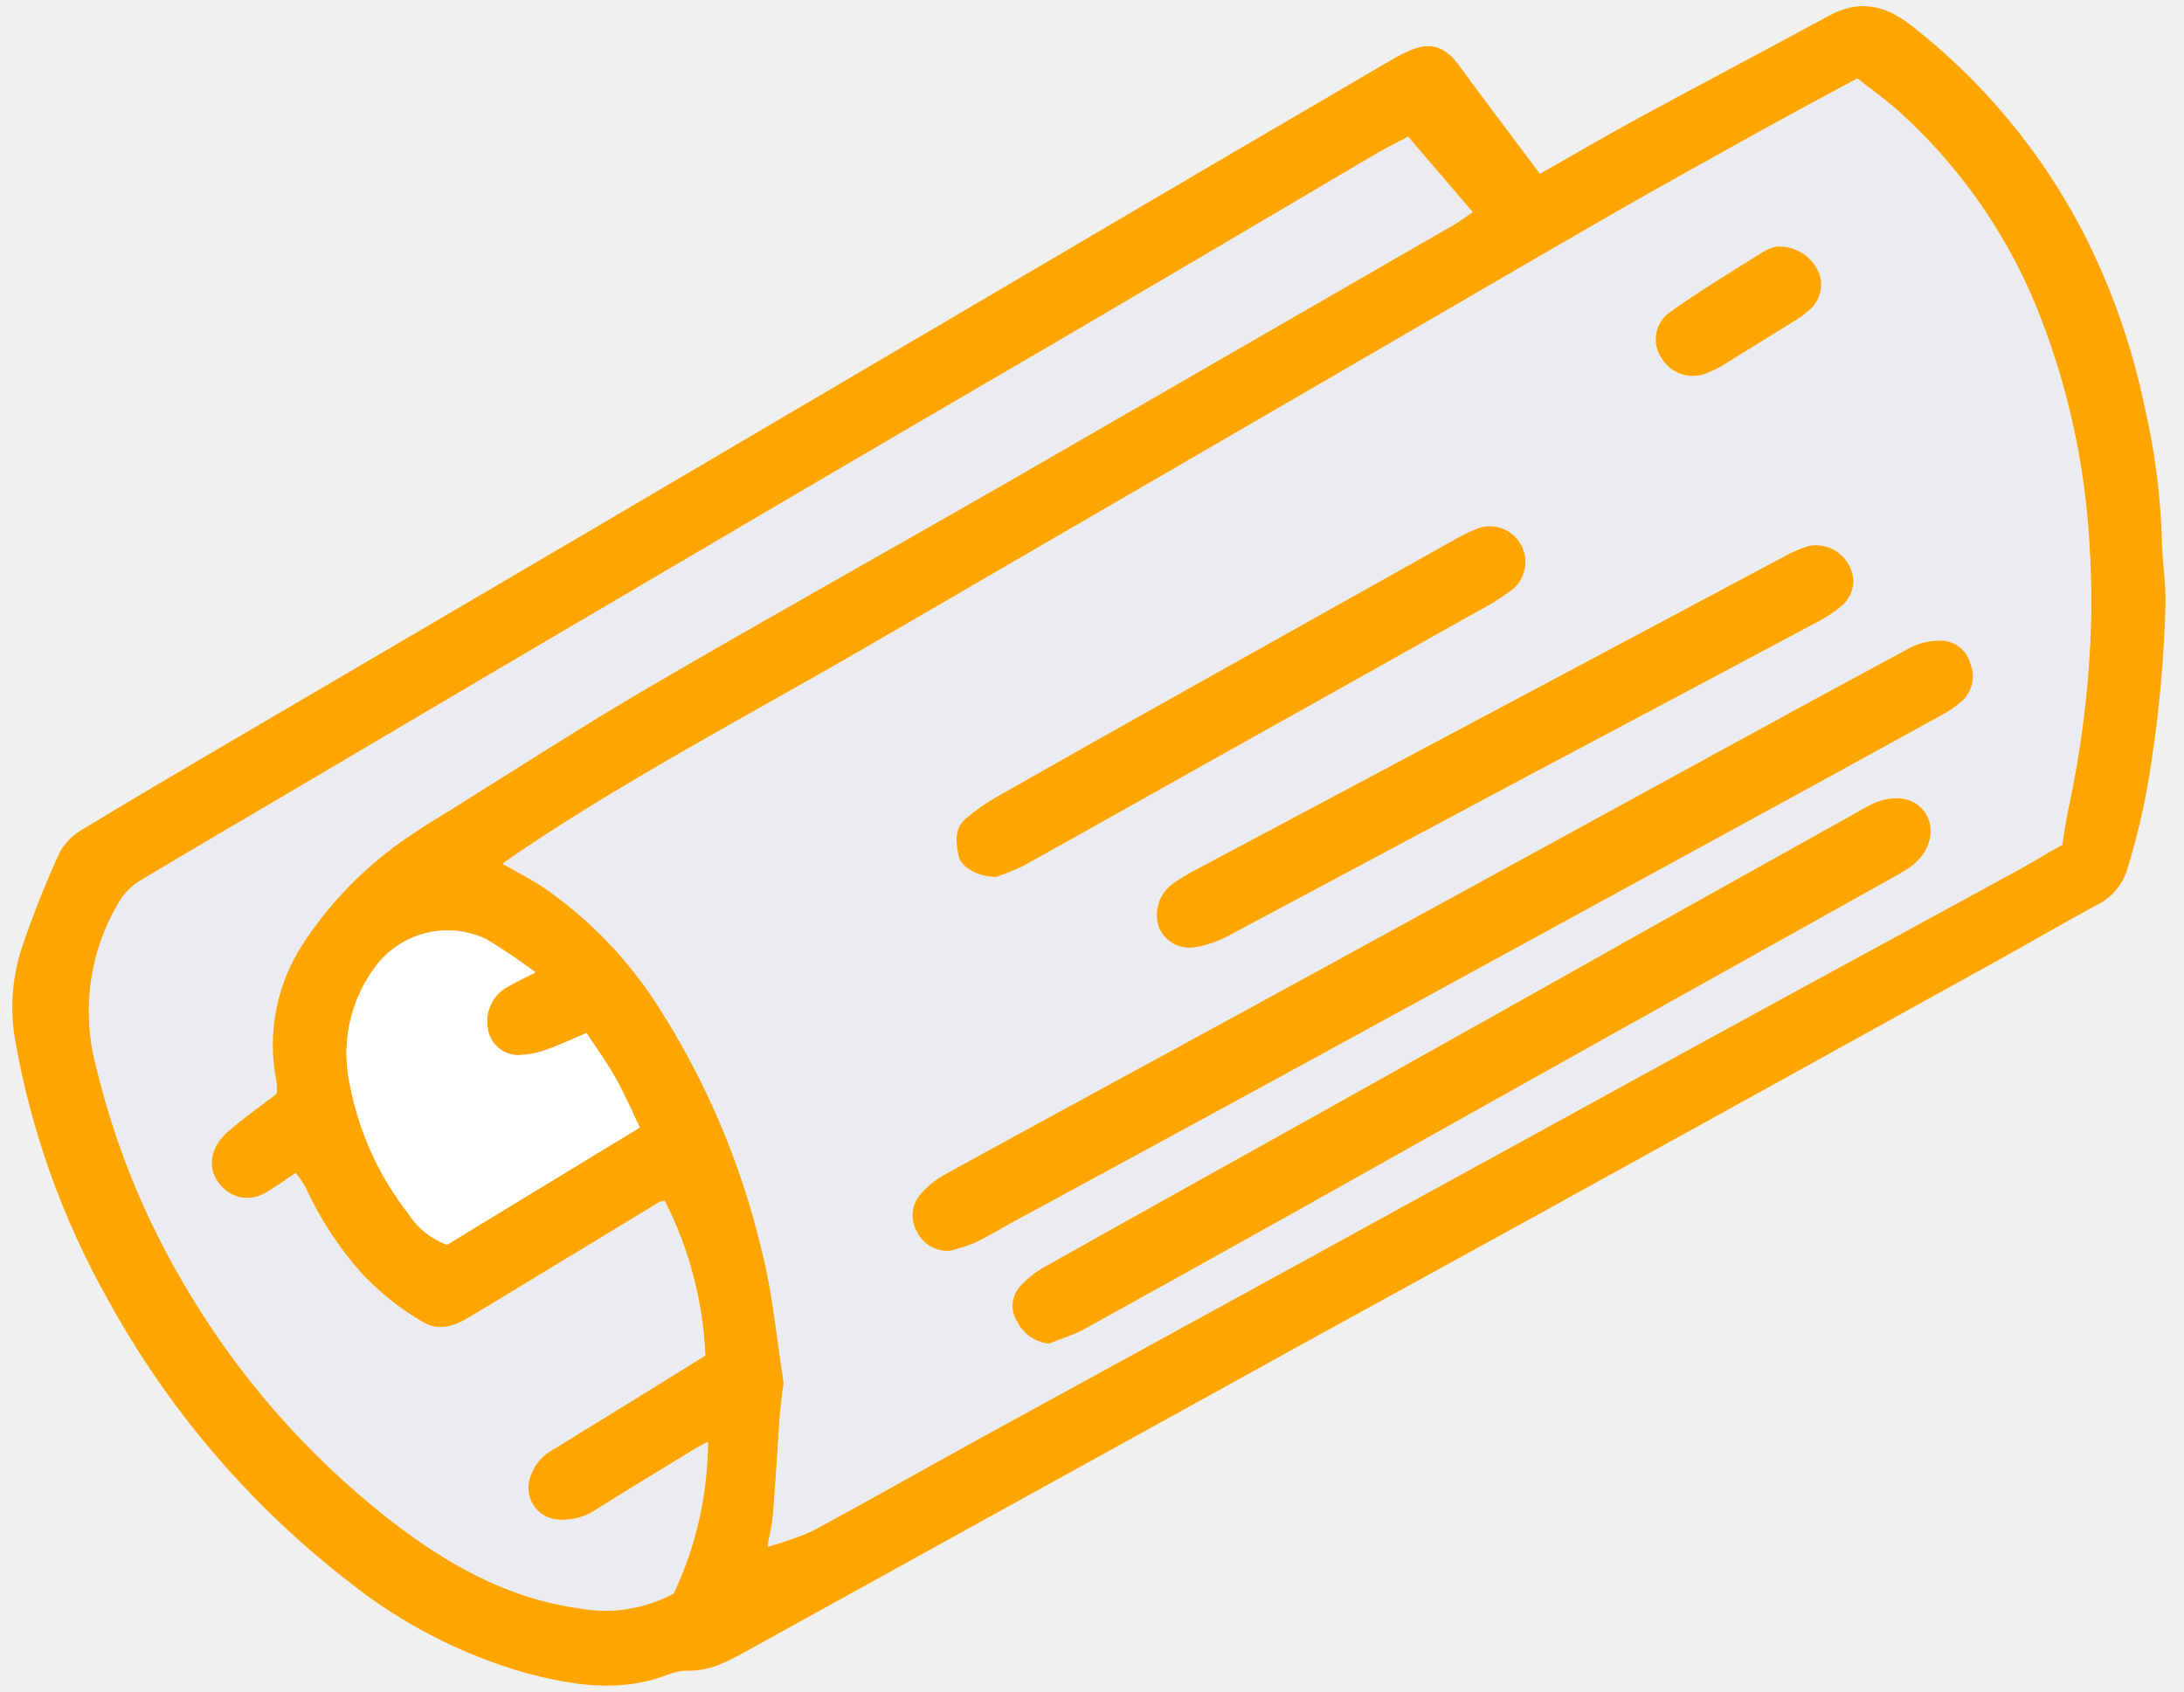
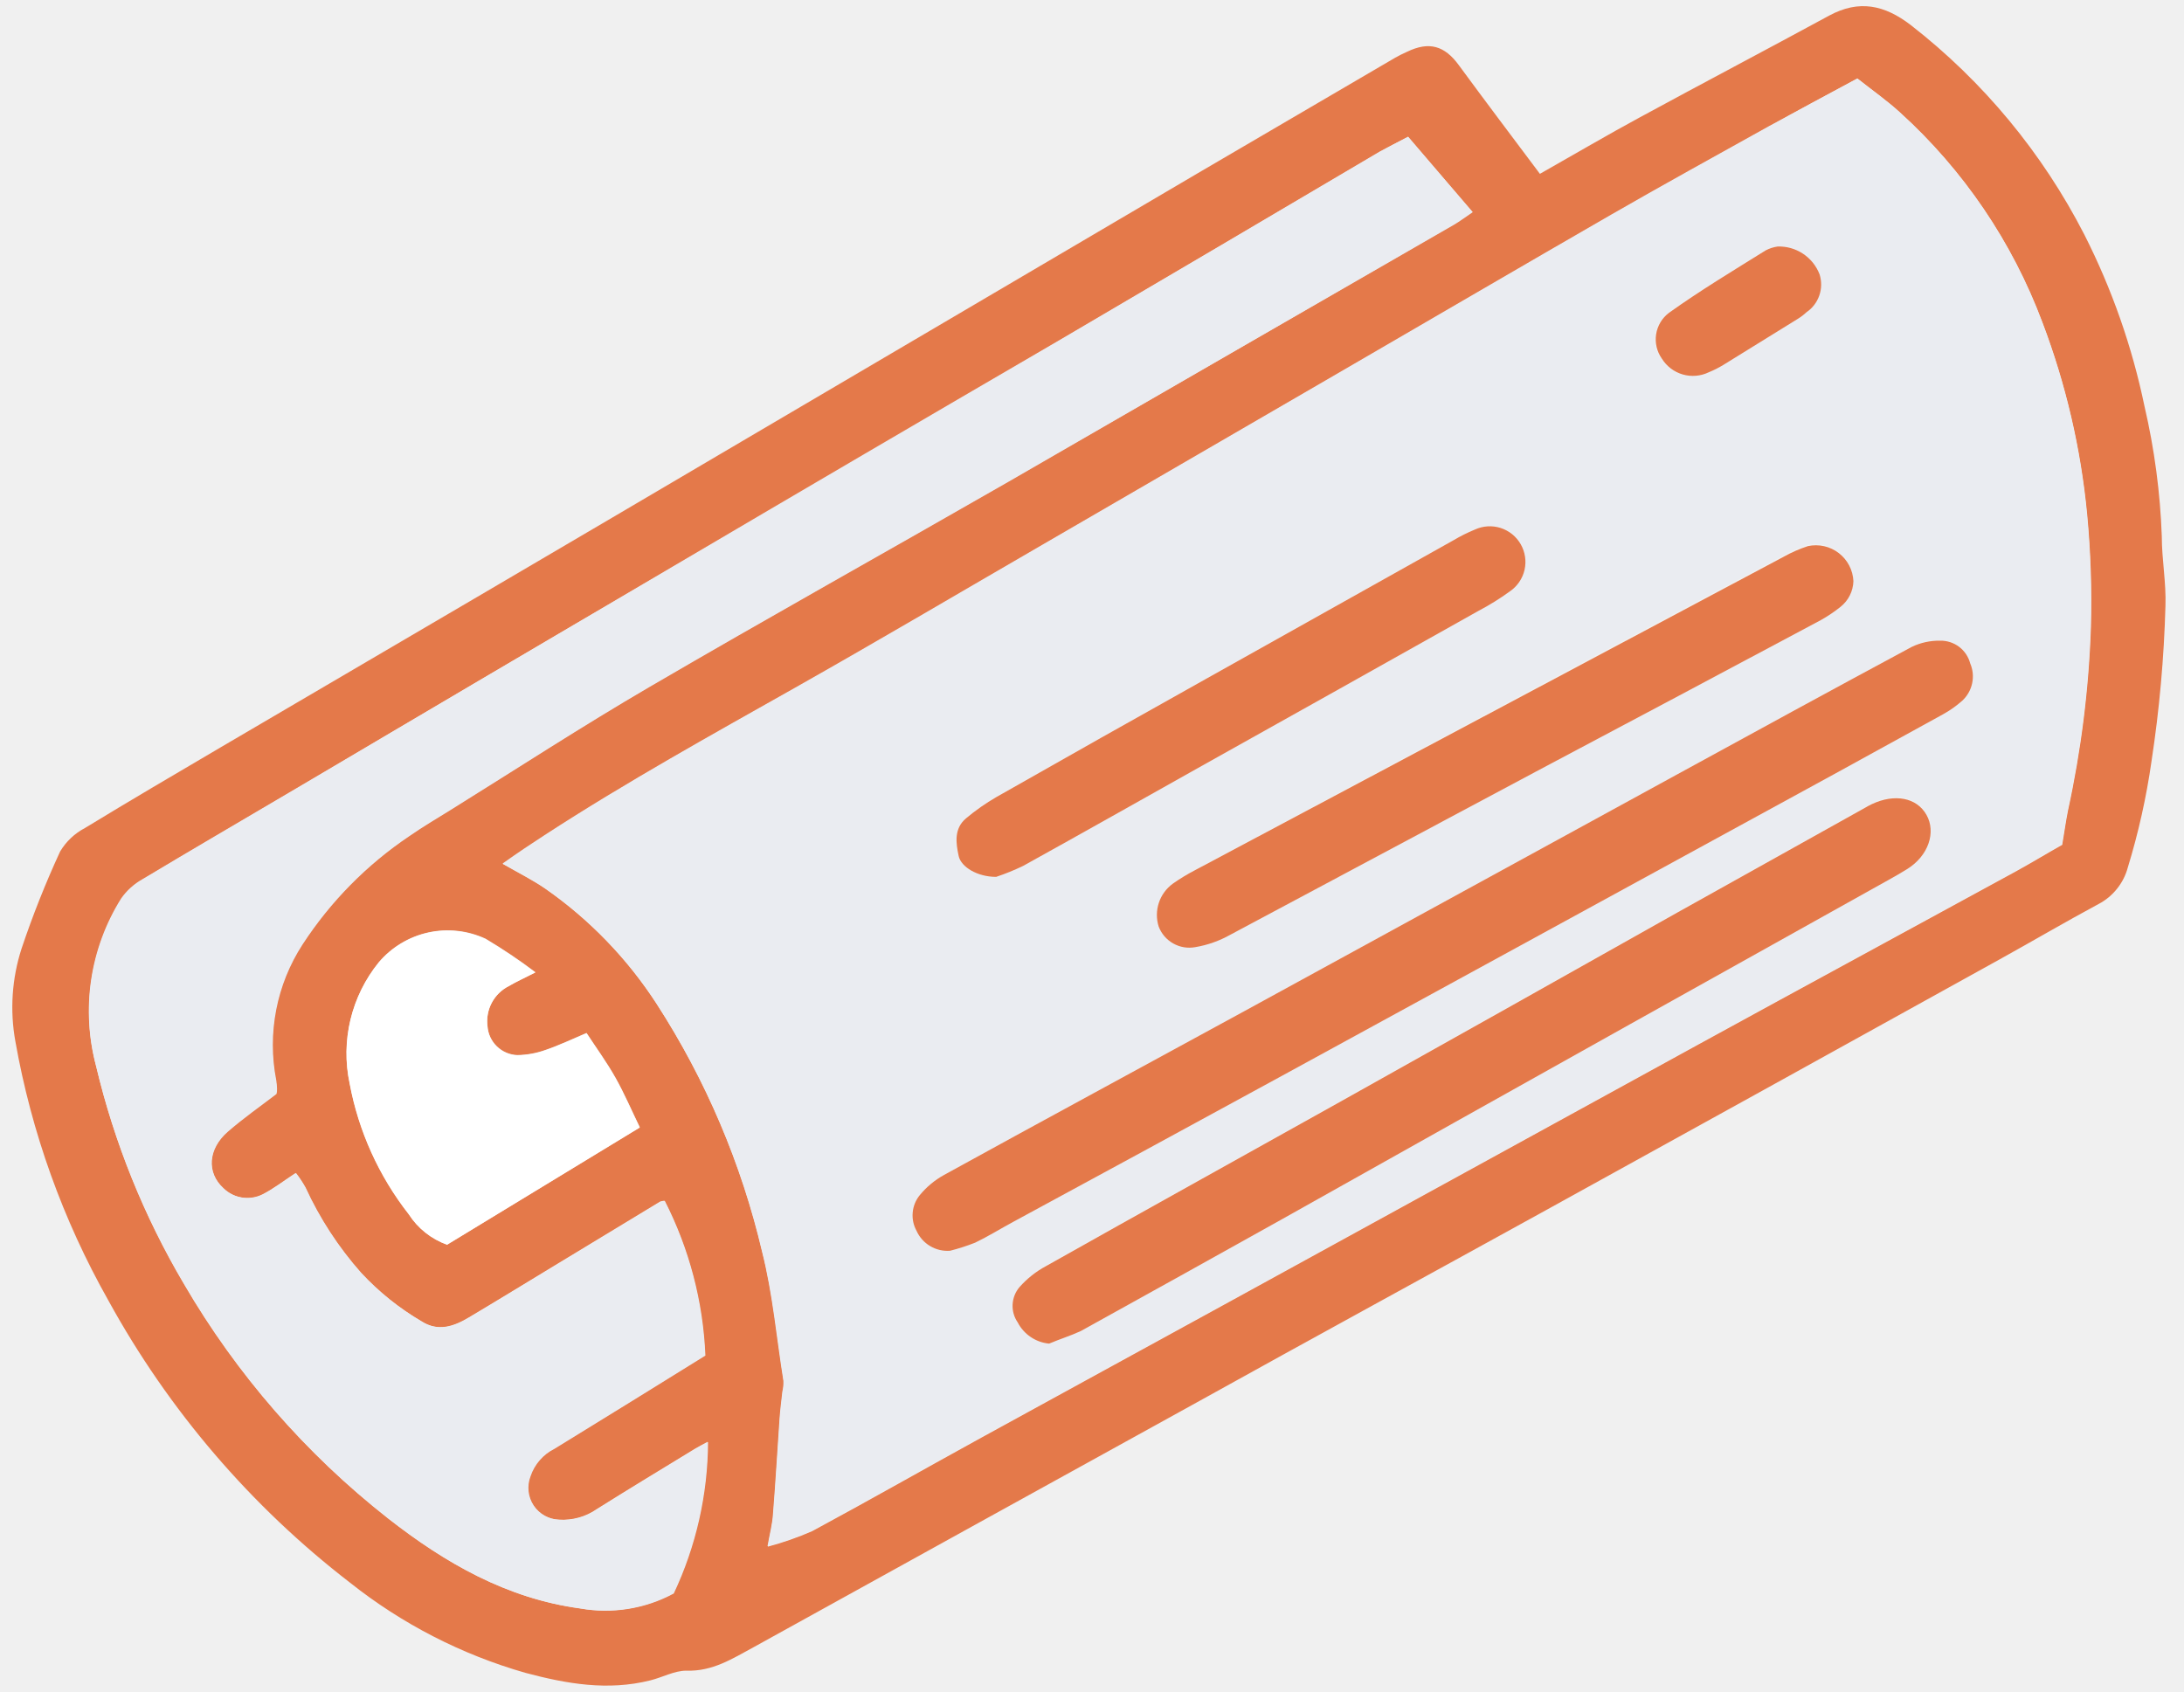
<svg xmlns="http://www.w3.org/2000/svg" width="71" height="55" viewBox="0 0 71 55" fill="none">
-   <path d="M50.061 5.652C51.22 4.996 52.251 4.388 53.303 3.819C55.353 2.705 57.418 1.619 59.469 0.505C60.434 -0.015 61.26 0.158 62.113 0.811C64.472 2.645 66.4 4.974 67.763 7.633C68.657 9.398 69.314 11.273 69.716 13.21C70.039 14.597 70.227 16.012 70.278 17.436C70.278 18.193 70.424 18.949 70.397 19.702C70.35 21.389 70.2 23.072 69.945 24.741C69.778 25.916 69.519 27.076 69.171 28.211C69.103 28.462 68.984 28.696 68.82 28.899C68.658 29.102 68.455 29.27 68.224 29.391C67.148 29.97 66.09 30.591 65.018 31.185C60.095 33.913 55.168 36.636 50.238 39.357C46.463 41.439 42.673 43.504 38.894 45.603C34.099 48.248 29.303 50.897 24.507 53.55C23.813 53.925 23.164 54.348 22.311 54.317C21.925 54.317 21.533 54.536 21.141 54.633C19.753 54.98 18.417 54.744 17.088 54.39C15.009 53.796 13.069 52.799 11.376 51.454C8.152 48.969 5.478 45.844 3.52 42.276C2.045 39.663 1.024 36.818 0.501 33.864C0.317 32.854 0.386 31.814 0.702 30.838C1.062 29.765 1.48 28.712 1.955 27.683C2.149 27.359 2.428 27.095 2.763 26.92C4.231 26.025 5.716 25.154 7.198 24.283C10.011 22.631 12.827 20.98 15.644 19.331C18.534 17.635 21.426 15.935 24.32 14.23L38.94 5.631L45.352 1.879C45.48 1.807 45.61 1.741 45.745 1.682C46.463 1.335 46.962 1.491 47.417 2.108C48.271 3.271 49.145 4.43 50.061 5.652ZM60.378 2.553C59.337 3.115 58.425 3.594 57.508 4.121C55.801 5.072 54.09 6.012 52.397 6.988C49.44 8.688 46.498 10.413 43.548 12.123L33.946 17.696C31.274 19.244 28.612 20.82 25.923 22.336C23.147 23.898 20.371 25.438 17.713 27.166C17.268 27.454 16.835 27.76 16.349 28.09C16.869 28.388 17.314 28.61 17.72 28.888C19.161 29.891 20.394 31.165 21.349 32.639C22.949 35.112 24.111 37.843 24.785 40.711C25.132 42.081 25.264 43.508 25.479 44.909C25.483 45.026 25.471 45.143 25.444 45.256C25.413 45.544 25.375 45.833 25.354 46.12C25.281 47.161 25.222 48.203 25.139 49.244C25.118 49.553 25.035 49.858 24.962 50.285C25.454 50.154 25.935 49.986 26.402 49.782C28.248 48.786 30.07 47.748 31.909 46.738C34.591 45.263 37.277 43.802 39.96 42.328C45.049 39.538 50.139 36.745 55.228 33.951C58.657 32.073 62.089 30.213 65.521 28.339C66.052 28.048 66.562 27.736 67.041 27.468C67.114 27.042 67.159 26.698 67.228 26.358C67.656 24.398 67.906 22.404 67.974 20.4C68.008 19.176 67.968 17.951 67.853 16.732C67.65 14.594 67.161 12.493 66.399 10.485C65.422 7.874 63.835 5.533 61.77 3.66C61.346 3.274 60.867 2.938 60.382 2.553H60.378ZM45.776 4.447C45.429 4.628 45.151 4.767 44.88 4.926C41.389 6.981 37.898 9.036 34.407 11.093C30.243 13.54 26.07 15.985 21.887 18.425C17.704 20.866 13.54 23.319 9.395 25.785C7.812 26.719 6.226 27.642 4.654 28.586C4.379 28.74 4.141 28.955 3.96 29.214C3.454 30.015 3.119 30.912 2.975 31.849C2.831 32.786 2.882 33.742 3.124 34.659C3.714 37.152 4.677 39.542 5.98 41.748C7.689 44.681 9.938 47.265 12.608 49.362C14.458 50.809 16.467 51.968 18.854 52.29C19.892 52.473 20.96 52.301 21.887 51.801C22.613 50.261 22.993 48.58 23.001 46.877C22.807 46.985 22.706 47.033 22.609 47.092C21.54 47.745 20.468 48.393 19.406 49.06C19.046 49.312 18.61 49.435 18.171 49.407C18.004 49.402 17.841 49.357 17.696 49.276C17.55 49.195 17.426 49.081 17.334 48.942C17.242 48.803 17.184 48.645 17.166 48.479C17.148 48.314 17.17 48.146 17.23 47.991C17.362 47.601 17.643 47.279 18.011 47.096L20.541 45.538L22.914 44.066C22.841 42.315 22.392 40.6 21.596 39.038C21.55 39.043 21.505 39.053 21.46 39.066L18.025 41.148C17.102 41.706 16.186 42.272 15.249 42.827C14.759 43.122 14.242 43.306 13.698 42.959C12.968 42.532 12.305 42 11.73 41.38C10.993 40.549 10.383 39.614 9.919 38.604C9.828 38.44 9.725 38.284 9.61 38.136C9.214 38.396 8.891 38.649 8.534 38.83C8.325 38.934 8.089 38.97 7.859 38.933C7.629 38.897 7.416 38.789 7.25 38.625C6.712 38.122 6.747 37.351 7.389 36.789C7.892 36.352 8.43 35.967 8.971 35.561C8.971 35.498 8.989 35.443 8.989 35.384C8.986 35.297 8.978 35.21 8.964 35.124C8.664 33.592 8.971 32.004 9.821 30.696C10.73 29.302 11.911 28.105 13.292 27.177C13.722 26.878 14.177 26.608 14.621 26.334C16.776 24.994 18.903 23.61 21.089 22.333C24.965 20.07 28.887 17.884 32.78 15.649C37.608 12.873 42.432 10.09 47.251 7.3C47.441 7.189 47.618 7.053 47.861 6.89L45.776 4.447ZM14.534 40.468L20.801 36.65C20.523 36.078 20.294 35.543 20.01 35.037C19.725 34.53 19.392 34.076 19.069 33.583C18.598 33.781 18.181 33.982 17.744 34.131C17.445 34.239 17.131 34.297 16.814 34.301C16.565 34.291 16.329 34.188 16.151 34.014C15.973 33.84 15.865 33.606 15.849 33.357C15.816 33.095 15.865 32.828 15.99 32.595C16.114 32.361 16.307 32.172 16.543 32.053C16.779 31.914 17.032 31.799 17.407 31.608C16.887 31.215 16.346 30.852 15.787 30.519C15.204 30.249 14.55 30.177 13.923 30.315C13.296 30.453 12.732 30.793 12.316 31.282C11.875 31.826 11.56 32.462 11.396 33.144C11.232 33.825 11.223 34.535 11.369 35.221C11.659 36.772 12.319 38.23 13.292 39.472C13.584 39.932 14.021 40.282 14.534 40.468Z" fill="orange" />
+   <path d="M50.061 5.652C51.22 4.996 52.251 4.388 53.303 3.819C55.353 2.705 57.418 1.619 59.469 0.505C60.434 -0.015 61.26 0.158 62.113 0.811C64.472 2.645 66.4 4.974 67.763 7.633C68.657 9.398 69.314 11.273 69.716 13.21C70.039 14.597 70.227 16.012 70.278 17.436C70.278 18.193 70.424 18.949 70.397 19.702C70.35 21.389 70.2 23.072 69.945 24.741C69.778 25.916 69.519 27.076 69.171 28.211C69.103 28.462 68.984 28.696 68.82 28.899C68.658 29.102 68.455 29.27 68.224 29.391C67.148 29.97 66.09 30.591 65.018 31.185C60.095 33.913 55.168 36.636 50.238 39.357C46.463 41.439 42.673 43.504 38.894 45.603C34.099 48.248 29.303 50.897 24.507 53.55C23.813 53.925 23.164 54.348 22.311 54.317C21.925 54.317 21.533 54.536 21.141 54.633C19.753 54.98 18.417 54.744 17.088 54.39C15.009 53.796 13.069 52.799 11.376 51.454C8.152 48.969 5.478 45.844 3.52 42.276C2.045 39.663 1.024 36.818 0.501 33.864C0.317 32.854 0.386 31.814 0.702 30.838C1.062 29.765 1.48 28.712 1.955 27.683C2.149 27.359 2.428 27.095 2.763 26.92C4.231 26.025 5.716 25.154 7.198 24.283C10.011 22.631 12.827 20.98 15.644 19.331C18.534 17.635 21.426 15.935 24.32 14.23L38.94 5.631L45.352 1.879C45.48 1.807 45.61 1.741 45.745 1.682C46.463 1.335 46.962 1.491 47.417 2.108C48.271 3.271 49.145 4.43 50.061 5.652ZM60.378 2.553C59.337 3.115 58.425 3.594 57.508 4.121C55.801 5.072 54.09 6.012 52.397 6.988C49.44 8.688 46.498 10.413 43.548 12.123L33.946 17.696C31.274 19.244 28.612 20.82 25.923 22.336C23.147 23.898 20.371 25.438 17.713 27.166C17.268 27.454 16.835 27.76 16.349 28.09C16.869 28.388 17.314 28.61 17.72 28.888C19.161 29.891 20.394 31.165 21.349 32.639C22.949 35.112 24.111 37.843 24.785 40.711C25.132 42.081 25.264 43.508 25.479 44.909C25.483 45.026 25.471 45.143 25.444 45.256C25.413 45.544 25.375 45.833 25.354 46.12C25.281 47.161 25.222 48.203 25.139 49.244C25.118 49.553 25.035 49.858 24.962 50.285C25.454 50.154 25.935 49.986 26.402 49.782C28.248 48.786 30.07 47.748 31.909 46.738C34.591 45.263 37.277 43.802 39.96 42.328C45.049 39.538 50.139 36.745 55.228 33.951C58.657 32.073 62.089 30.213 65.521 28.339C66.052 28.048 66.562 27.736 67.041 27.468C67.114 27.042 67.159 26.698 67.228 26.358C67.656 24.398 67.906 22.404 67.974 20.4C68.008 19.176 67.968 17.951 67.853 16.732C67.65 14.594 67.161 12.493 66.399 10.485C65.422 7.874 63.835 5.533 61.77 3.66C61.346 3.274 60.867 2.938 60.382 2.553H60.378ZM45.776 4.447C45.429 4.628 45.151 4.767 44.88 4.926C41.389 6.981 37.898 9.036 34.407 11.093C30.243 13.54 26.07 15.985 21.887 18.425C17.704 20.866 13.54 23.319 9.395 25.785C7.812 26.719 6.226 27.642 4.654 28.586C4.379 28.74 4.141 28.955 3.96 29.214C3.454 30.015 3.119 30.912 2.975 31.849C2.831 32.786 2.882 33.742 3.124 34.659C3.714 37.152 4.677 39.542 5.98 41.748C7.689 44.681 9.938 47.265 12.608 49.362C14.458 50.809 16.467 51.968 18.854 52.29C19.892 52.473 20.96 52.301 21.887 51.801C22.613 50.261 22.993 48.58 23.001 46.877C22.807 46.985 22.706 47.033 22.609 47.092C21.54 47.745 20.468 48.393 19.406 49.06C19.046 49.312 18.61 49.435 18.171 49.407C18.004 49.402 17.841 49.357 17.696 49.276C17.55 49.195 17.426 49.081 17.334 48.942C17.242 48.803 17.184 48.645 17.166 48.479C17.148 48.314 17.17 48.146 17.23 47.991C17.362 47.601 17.643 47.279 18.011 47.096L20.541 45.538L22.914 44.066C22.841 42.315 22.392 40.6 21.596 39.038C21.55 39.043 21.505 39.053 21.46 39.066L18.025 41.148C17.102 41.706 16.186 42.272 15.249 42.827C14.759 43.122 14.242 43.306 13.698 42.959C12.968 42.532 12.305 42 11.73 41.38C10.993 40.549 10.383 39.614 9.919 38.604C9.828 38.44 9.725 38.284 9.61 38.136C9.214 38.396 8.891 38.649 8.534 38.83C8.325 38.934 8.089 38.97 7.859 38.933C7.629 38.897 7.416 38.789 7.25 38.625C6.712 38.122 6.747 37.351 7.389 36.789C7.892 36.352 8.43 35.967 8.971 35.561C8.971 35.498 8.989 35.443 8.989 35.384C8.986 35.297 8.978 35.21 8.964 35.124C8.664 33.592 8.971 32.004 9.821 30.696C10.73 29.302 11.911 28.105 13.292 27.177C13.722 26.878 14.177 26.608 14.621 26.334C16.776 24.994 18.903 23.61 21.089 22.333C24.965 20.07 28.887 17.884 32.78 15.649C37.608 12.873 42.432 10.09 47.251 7.3C47.441 7.189 47.618 7.053 47.861 6.89L45.776 4.447ZM14.534 40.468L20.801 36.65C20.523 36.078 20.294 35.543 20.01 35.037C19.725 34.53 19.392 34.076 19.069 33.583C18.598 33.781 18.181 33.982 17.744 34.131C17.445 34.239 17.131 34.297 16.814 34.301C16.565 34.291 16.329 34.188 16.151 34.014C15.973 33.84 15.865 33.606 15.849 33.357C15.816 33.095 15.865 32.828 15.99 32.595C16.114 32.361 16.307 32.172 16.543 32.053C16.779 31.914 17.032 31.799 17.407 31.608C16.887 31.215 16.346 30.852 15.787 30.519C15.204 30.249 14.55 30.177 13.923 30.315C13.296 30.453 12.732 30.793 12.316 31.282C11.875 31.826 11.56 32.462 11.396 33.144C11.232 33.825 11.223 34.535 11.369 35.221C11.659 36.772 12.319 38.23 13.292 39.472C13.584 39.932 14.021 40.282 14.534 40.468Z" fill="#e4794a" />
  <path d="M60.382 2.553C60.871 2.938 61.35 3.274 61.77 3.66C63.829 5.53 65.413 7.866 66.388 10.472C67.151 12.479 67.64 14.58 67.842 16.718C67.957 17.937 67.998 19.162 67.964 20.386C67.896 22.39 67.646 24.385 67.218 26.344C67.148 26.691 67.103 27.038 67.03 27.454C66.562 27.722 66.041 28.034 65.51 28.326C62.078 30.199 58.647 32.059 55.218 33.937C50.128 36.727 45.039 39.519 39.949 42.314C37.267 43.789 34.581 45.249 31.899 46.724C30.059 47.734 28.238 48.772 26.391 49.768C25.925 49.972 25.443 50.14 24.951 50.271C25.024 49.858 25.108 49.553 25.128 49.23C25.212 48.189 25.271 47.148 25.343 46.107C25.364 45.819 25.402 45.531 25.434 45.242C25.461 45.129 25.473 45.012 25.468 44.895C25.243 43.508 25.121 42.067 24.774 40.697C24.101 37.829 22.939 35.099 21.339 32.625C20.384 31.151 19.151 29.877 17.709 28.874C17.303 28.596 16.859 28.374 16.338 28.076C16.824 27.729 17.258 27.441 17.702 27.153C20.371 25.418 23.147 23.884 25.913 22.322C28.602 20.802 31.264 19.23 33.935 17.683L43.538 12.11C46.487 10.399 49.437 8.674 52.386 6.974C54.08 5.999 55.791 5.058 57.498 4.107C58.424 3.611 59.341 3.115 60.382 2.553ZM30.885 40.665C31.163 40.592 31.435 40.5 31.701 40.391C32.121 40.19 32.516 39.944 32.926 39.721C35.845 38.135 38.764 36.549 41.681 34.964C46.491 32.34 51.298 29.714 56.103 27.083C58.456 25.797 60.807 24.508 63.158 23.218C63.387 23.092 63.601 22.941 63.796 22.766C63.958 22.615 64.069 22.418 64.114 22.201C64.16 21.984 64.137 21.759 64.049 21.555C63.993 21.341 63.865 21.151 63.688 21.018C63.51 20.884 63.293 20.814 63.071 20.82C62.753 20.814 62.438 20.883 62.151 21.021C59.559 22.409 56.977 23.825 54.396 25.237L40.439 32.871C37.191 34.645 33.935 36.404 30.694 38.188C30.39 38.355 30.12 38.579 29.9 38.847C29.769 39.008 29.689 39.204 29.671 39.411C29.652 39.617 29.696 39.825 29.796 40.006C29.887 40.215 30.041 40.391 30.236 40.509C30.431 40.627 30.658 40.682 30.885 40.665ZM34.095 43.684C34.442 43.539 34.789 43.428 35.136 43.251C37.306 42.055 39.47 40.852 41.629 39.642C45.416 37.52 49.202 35.399 52.987 33.277C55.578 31.825 58.172 30.376 60.77 28.933C61.176 28.707 61.593 28.492 61.988 28.239C62.7 27.802 62.96 27.052 62.627 26.465C62.294 25.879 61.586 25.771 60.853 26.119C60.774 26.157 60.697 26.198 60.621 26.243L54.517 29.651C50.836 31.719 47.153 33.786 43.468 35.852C40.317 37.615 37.156 39.364 34.008 41.137C33.678 41.322 33.384 41.566 33.141 41.856C33.008 42.013 32.929 42.21 32.919 42.417C32.908 42.623 32.965 42.827 33.082 42.997C33.181 43.188 33.327 43.351 33.506 43.471C33.685 43.591 33.891 43.665 34.106 43.684H34.095ZM60.243 18.897C60.241 18.716 60.199 18.537 60.12 18.374C60.041 18.211 59.926 18.068 59.785 17.954C59.643 17.841 59.478 17.761 59.302 17.719C59.125 17.677 58.942 17.676 58.764 17.714C58.49 17.803 58.225 17.919 57.973 18.061C55.584 19.335 53.195 20.608 50.807 21.878L38.867 28.267C38.608 28.4 38.359 28.551 38.12 28.718C37.909 28.873 37.752 29.09 37.67 29.338C37.587 29.587 37.585 29.855 37.663 30.106C37.751 30.341 37.919 30.538 38.138 30.661C38.357 30.784 38.613 30.826 38.86 30.779C39.258 30.711 39.642 30.575 39.994 30.376C43.312 28.616 46.625 26.847 49.933 25.07C53.017 23.43 56.101 21.79 59.184 20.15C59.413 20.023 59.63 19.877 59.833 19.713C59.958 19.615 60.06 19.491 60.132 19.351C60.205 19.21 60.246 19.055 60.253 18.897H60.243ZM32.374 28.509C32.678 28.406 32.974 28.283 33.262 28.142C35.199 27.069 37.125 25.98 39.057 24.897C42.065 23.218 45.062 21.538 48.049 19.858C48.411 19.669 48.759 19.453 49.09 19.213C49.329 19.048 49.497 18.799 49.562 18.516C49.626 18.233 49.582 17.936 49.438 17.684C49.294 17.432 49.061 17.243 48.784 17.155C48.508 17.067 48.208 17.085 47.945 17.207C47.705 17.306 47.473 17.422 47.251 17.554L39.241 22.034C36.958 23.318 34.675 24.605 32.391 25.896C32.042 26.098 31.711 26.33 31.402 26.59C31.01 26.938 31.055 27.389 31.166 27.815C31.232 28.19 31.774 28.492 32.384 28.509H32.374ZM57.776 8.015C57.635 8.033 57.499 8.075 57.373 8.14C56.332 8.802 55.246 9.444 54.229 10.17C54.005 10.339 53.855 10.589 53.811 10.867C53.768 11.145 53.834 11.429 53.996 11.658C54.151 11.908 54.392 12.092 54.675 12.174C54.957 12.256 55.259 12.231 55.523 12.102C55.686 12.037 55.842 11.958 55.992 11.867C56.811 11.367 57.62 10.866 58.421 10.364C58.52 10.302 58.613 10.232 58.699 10.152C58.893 10.02 59.04 9.829 59.117 9.607C59.194 9.385 59.197 9.144 59.125 8.92C59.022 8.65 58.838 8.419 58.598 8.257C58.359 8.095 58.075 8.01 57.786 8.015H57.776Z" fill="#EAECF1" />
  <path d="M45.776 4.447L47.879 6.897C47.636 7.06 47.459 7.196 47.268 7.307C42.444 10.083 37.621 12.866 32.797 15.656C28.904 17.891 24.983 20.077 21.106 22.34C18.92 23.616 16.793 25.001 14.638 26.341C14.194 26.615 13.739 26.885 13.309 27.184C11.928 28.112 10.748 29.309 9.839 30.703C8.989 32.011 8.681 33.599 8.982 35.13C8.995 35.217 9.003 35.304 9.006 35.391C9.006 35.45 9.006 35.505 8.989 35.568C8.458 35.974 7.909 36.359 7.406 36.796C6.764 37.358 6.712 38.129 7.267 38.632C7.433 38.796 7.646 38.904 7.877 38.94C8.107 38.977 8.343 38.941 8.551 38.837C8.898 38.649 9.245 38.396 9.627 38.143C9.742 38.291 9.845 38.447 9.936 38.611C10.4 39.621 11.01 40.556 11.747 41.387C12.323 42.007 12.986 42.538 13.715 42.966C14.26 43.313 14.777 43.129 15.266 42.834C16.193 42.279 17.109 41.713 18.042 41.155L21.478 39.073C21.522 39.06 21.567 39.05 21.613 39.045C22.409 40.607 22.859 42.322 22.932 44.073L20.558 45.544L18.028 47.103C17.66 47.286 17.379 47.608 17.248 47.998C17.188 48.153 17.166 48.321 17.184 48.486C17.202 48.652 17.259 48.81 17.351 48.949C17.444 49.088 17.568 49.202 17.713 49.283C17.859 49.364 18.021 49.409 18.188 49.414C18.627 49.441 19.063 49.319 19.423 49.067C20.485 48.4 21.558 47.752 22.626 47.099C22.724 47.04 22.824 46.992 23.018 46.884C23.01 48.587 22.63 50.267 21.904 51.808C20.977 52.308 19.909 52.48 18.872 52.297C16.481 51.975 14.471 50.816 12.625 49.369C9.955 47.272 7.707 44.688 5.997 41.755C4.688 39.548 3.719 37.155 3.124 34.659C2.878 33.744 2.824 32.788 2.963 31.852C3.103 30.915 3.434 30.017 3.936 29.214C4.117 28.955 4.354 28.74 4.63 28.586C6.202 27.642 7.788 26.719 9.37 25.785C13.534 23.333 17.699 20.88 21.863 18.425C26.027 15.971 30.201 13.527 34.383 11.093C37.879 9.043 41.37 6.988 44.856 4.926C45.151 4.767 45.439 4.628 45.776 4.447Z" fill="#EAECF1" />
  <path d="M14.534 40.468C14.021 40.286 13.583 39.939 13.288 39.482C12.315 38.24 11.656 36.782 11.366 35.231C11.22 34.546 11.229 33.836 11.393 33.154C11.557 32.473 11.871 31.837 12.313 31.293C12.728 30.803 13.292 30.463 13.919 30.325C14.546 30.187 15.201 30.259 15.783 30.529C16.343 30.862 16.884 31.226 17.404 31.619C17.029 31.81 16.776 31.924 16.54 32.063C16.304 32.182 16.11 32.372 15.986 32.605C15.862 32.839 15.813 33.105 15.846 33.368C15.862 33.616 15.969 33.85 16.147 34.025C16.325 34.199 16.561 34.301 16.81 34.312C17.128 34.307 17.442 34.25 17.74 34.142C18.177 33.992 18.594 33.794 19.066 33.593C19.389 34.086 19.725 34.551 20.006 35.047C20.287 35.544 20.52 36.088 20.797 36.661L14.534 40.468Z" fill="white" />
-   <path d="M30.885 40.665C30.659 40.682 30.433 40.629 30.238 40.513C30.043 40.397 29.889 40.224 29.796 40.017C29.696 39.835 29.652 39.628 29.671 39.421C29.689 39.215 29.769 39.018 29.9 38.858C30.12 38.589 30.39 38.366 30.694 38.198C33.935 36.414 37.191 34.655 40.439 32.882L54.396 25.247C56.977 23.835 59.559 22.423 62.151 21.031C62.438 20.893 62.753 20.824 63.071 20.83C63.293 20.825 63.51 20.895 63.688 21.028C63.865 21.162 63.993 21.351 64.049 21.566C64.137 21.769 64.16 21.994 64.114 22.211C64.069 22.428 63.958 22.625 63.796 22.777C63.601 22.951 63.387 23.102 63.158 23.228C60.81 24.523 58.458 25.812 56.103 27.094C51.296 29.719 46.488 32.346 41.681 34.974C38.766 36.564 35.848 38.15 32.926 39.732C32.516 39.954 32.121 40.2 31.701 40.402C31.435 40.507 31.163 40.595 30.885 40.665Z" fill="orange" />
-   <path d="M34.106 43.684C33.89 43.664 33.684 43.59 33.505 43.468C33.326 43.347 33.181 43.183 33.082 42.99C32.965 42.82 32.908 42.616 32.919 42.41C32.93 42.203 33.008 42.006 33.141 41.849C33.387 41.57 33.681 41.337 34.008 41.162C37.156 39.388 40.317 37.639 43.468 35.877C47.153 33.815 50.836 31.748 54.517 29.675L60.621 26.268C60.697 26.223 60.774 26.181 60.854 26.143C61.593 25.796 62.308 25.928 62.627 26.49C62.946 27.052 62.7 27.826 61.988 28.263C61.593 28.509 61.176 28.725 60.77 28.957C58.175 30.405 55.58 31.854 52.987 33.302C49.2 35.419 45.414 37.54 41.629 39.666C39.466 40.874 37.302 42.077 35.136 43.275C34.807 43.428 34.449 43.539 34.106 43.684Z" fill="orange" />
-   <path d="M60.253 18.897C60.248 19.057 60.208 19.215 60.136 19.358C60.065 19.501 59.962 19.627 59.837 19.727C59.633 19.891 59.416 20.037 59.188 20.164C56.106 21.809 53.023 23.449 49.936 25.084C46.626 26.854 43.313 28.623 39.998 30.39C39.645 30.589 39.262 30.725 38.863 30.793C38.616 30.84 38.361 30.798 38.142 30.675C37.922 30.552 37.754 30.355 37.666 30.12C37.588 29.869 37.591 29.601 37.673 29.352C37.755 29.104 37.913 28.887 38.124 28.732C38.362 28.564 38.611 28.414 38.87 28.28L50.818 21.92C53.208 20.647 55.596 19.375 57.984 18.102C58.235 17.961 58.5 17.845 58.775 17.755C58.949 17.718 59.129 17.719 59.302 17.758C59.476 17.797 59.639 17.874 59.779 17.983C59.92 18.091 60.035 18.23 60.117 18.387C60.199 18.546 60.245 18.719 60.253 18.897Z" fill="orange" />
-   <path d="M32.384 28.509C31.774 28.509 31.246 28.19 31.166 27.833C31.073 27.406 31.01 26.941 31.402 26.608C31.711 26.348 32.042 26.116 32.391 25.914C34.67 24.618 36.953 23.331 39.241 22.052L47.251 17.565C47.473 17.433 47.705 17.317 47.945 17.218C48.208 17.096 48.508 17.077 48.784 17.165C49.061 17.254 49.294 17.443 49.438 17.695C49.582 17.947 49.626 18.244 49.562 18.527C49.497 18.81 49.329 19.058 49.09 19.223C48.759 19.464 48.411 19.679 48.049 19.869C45.055 21.551 42.058 23.23 39.057 24.907C37.125 25.99 35.199 27.08 33.262 28.152C32.977 28.29 32.684 28.409 32.384 28.509Z" fill="orange" />
-   <path d="M57.786 8.015C58.08 8.005 58.369 8.086 58.614 8.249C58.859 8.411 59.048 8.646 59.153 8.92C59.224 9.144 59.221 9.385 59.144 9.607C59.067 9.829 58.921 10.021 58.726 10.152C58.641 10.232 58.548 10.303 58.449 10.364C57.637 10.866 56.827 11.367 56.02 11.867C55.87 11.958 55.713 12.037 55.551 12.103C55.287 12.231 54.984 12.256 54.702 12.174C54.42 12.092 54.179 11.908 54.024 11.658C53.862 11.429 53.796 11.145 53.839 10.867C53.883 10.589 54.032 10.339 54.257 10.17C55.273 9.444 56.339 8.802 57.401 8.14C57.522 8.077 57.652 8.035 57.786 8.015Z" fill="orange" />
+   <path d="M30.885 40.665C30.659 40.682 30.433 40.629 30.238 40.513C30.043 40.397 29.889 40.224 29.796 40.017C29.696 39.835 29.652 39.628 29.671 39.421C29.689 39.215 29.769 39.018 29.9 38.858C30.12 38.589 30.39 38.366 30.694 38.198C33.935 36.414 37.191 34.655 40.439 32.882L54.396 25.247C56.977 23.835 59.559 22.423 62.151 21.031C62.438 20.893 62.753 20.824 63.071 20.83C63.293 20.825 63.51 20.895 63.688 21.028C63.865 21.162 63.993 21.351 64.049 21.566C64.137 21.769 64.16 21.994 64.114 22.211C64.069 22.428 63.958 22.625 63.796 22.777C63.601 22.951 63.387 23.102 63.158 23.228C60.81 24.523 58.458 25.812 56.103 27.094C51.296 29.719 46.488 32.346 41.681 34.974C38.766 36.564 35.848 38.15 32.926 39.732C32.516 39.954 32.121 40.2 31.701 40.402C31.435 40.507 31.163 40.595 30.885 40.665Z" fill="#e4794a" />
+   <path d="M34.106 43.684C33.89 43.664 33.684 43.59 33.505 43.468C33.326 43.347 33.181 43.183 33.082 42.99C32.965 42.82 32.908 42.616 32.919 42.41C32.93 42.203 33.008 42.006 33.141 41.849C33.387 41.57 33.681 41.337 34.008 41.162C37.156 39.388 40.317 37.639 43.468 35.877C47.153 33.815 50.836 31.748 54.517 29.675L60.621 26.268C60.697 26.223 60.774 26.181 60.854 26.143C61.593 25.796 62.308 25.928 62.627 26.49C62.946 27.052 62.7 27.826 61.988 28.263C61.593 28.509 61.176 28.725 60.77 28.957C58.175 30.405 55.58 31.854 52.987 33.302C49.2 35.419 45.414 37.54 41.629 39.666C39.466 40.874 37.302 42.077 35.136 43.275C34.807 43.428 34.449 43.539 34.106 43.684Z" fill="#e4794a" />
+   <path d="M60.253 18.897C60.248 19.057 60.208 19.215 60.136 19.358C60.065 19.501 59.962 19.627 59.837 19.727C59.633 19.891 59.416 20.037 59.188 20.164C56.106 21.809 53.023 23.449 49.936 25.084C46.626 26.854 43.313 28.623 39.998 30.39C39.645 30.589 39.262 30.725 38.863 30.793C38.616 30.84 38.361 30.798 38.142 30.675C37.922 30.552 37.754 30.355 37.666 30.12C37.588 29.869 37.591 29.601 37.673 29.352C37.755 29.104 37.913 28.887 38.124 28.732C38.362 28.564 38.611 28.414 38.87 28.28L50.818 21.92C53.208 20.647 55.596 19.375 57.984 18.102C58.235 17.961 58.5 17.845 58.775 17.755C58.949 17.718 59.129 17.719 59.302 17.758C59.476 17.797 59.639 17.874 59.779 17.983C59.92 18.091 60.035 18.23 60.117 18.387C60.199 18.546 60.245 18.719 60.253 18.897Z" fill="#e4794a" />
+   <path d="M32.384 28.509C31.774 28.509 31.246 28.19 31.166 27.833C31.073 27.406 31.01 26.941 31.402 26.608C31.711 26.348 32.042 26.116 32.391 25.914C34.67 24.618 36.953 23.331 39.241 22.052L47.251 17.565C47.473 17.433 47.705 17.317 47.945 17.218C48.208 17.096 48.508 17.077 48.784 17.165C49.061 17.254 49.294 17.443 49.438 17.695C49.582 17.947 49.626 18.244 49.562 18.527C49.497 18.81 49.329 19.058 49.09 19.223C48.759 19.464 48.411 19.679 48.049 19.869C45.055 21.551 42.058 23.23 39.057 24.907C37.125 25.99 35.199 27.08 33.262 28.152C32.977 28.29 32.684 28.409 32.384 28.509Z" fill="#e4794a" />
+   <path d="M57.786 8.015C58.08 8.005 58.369 8.086 58.614 8.249C58.859 8.411 59.048 8.646 59.153 8.92C59.224 9.144 59.221 9.385 59.144 9.607C59.067 9.829 58.921 10.021 58.726 10.152C58.641 10.232 58.548 10.303 58.449 10.364C57.637 10.866 56.827 11.367 56.02 11.867C55.87 11.958 55.713 12.037 55.551 12.103C55.287 12.231 54.984 12.256 54.702 12.174C54.42 12.092 54.179 11.908 54.024 11.658C53.862 11.429 53.796 11.145 53.839 10.867C53.883 10.589 54.032 10.339 54.257 10.17C55.273 9.444 56.339 8.802 57.401 8.14C57.522 8.077 57.652 8.035 57.786 8.015Z" fill="#e4794a" />
</svg>
